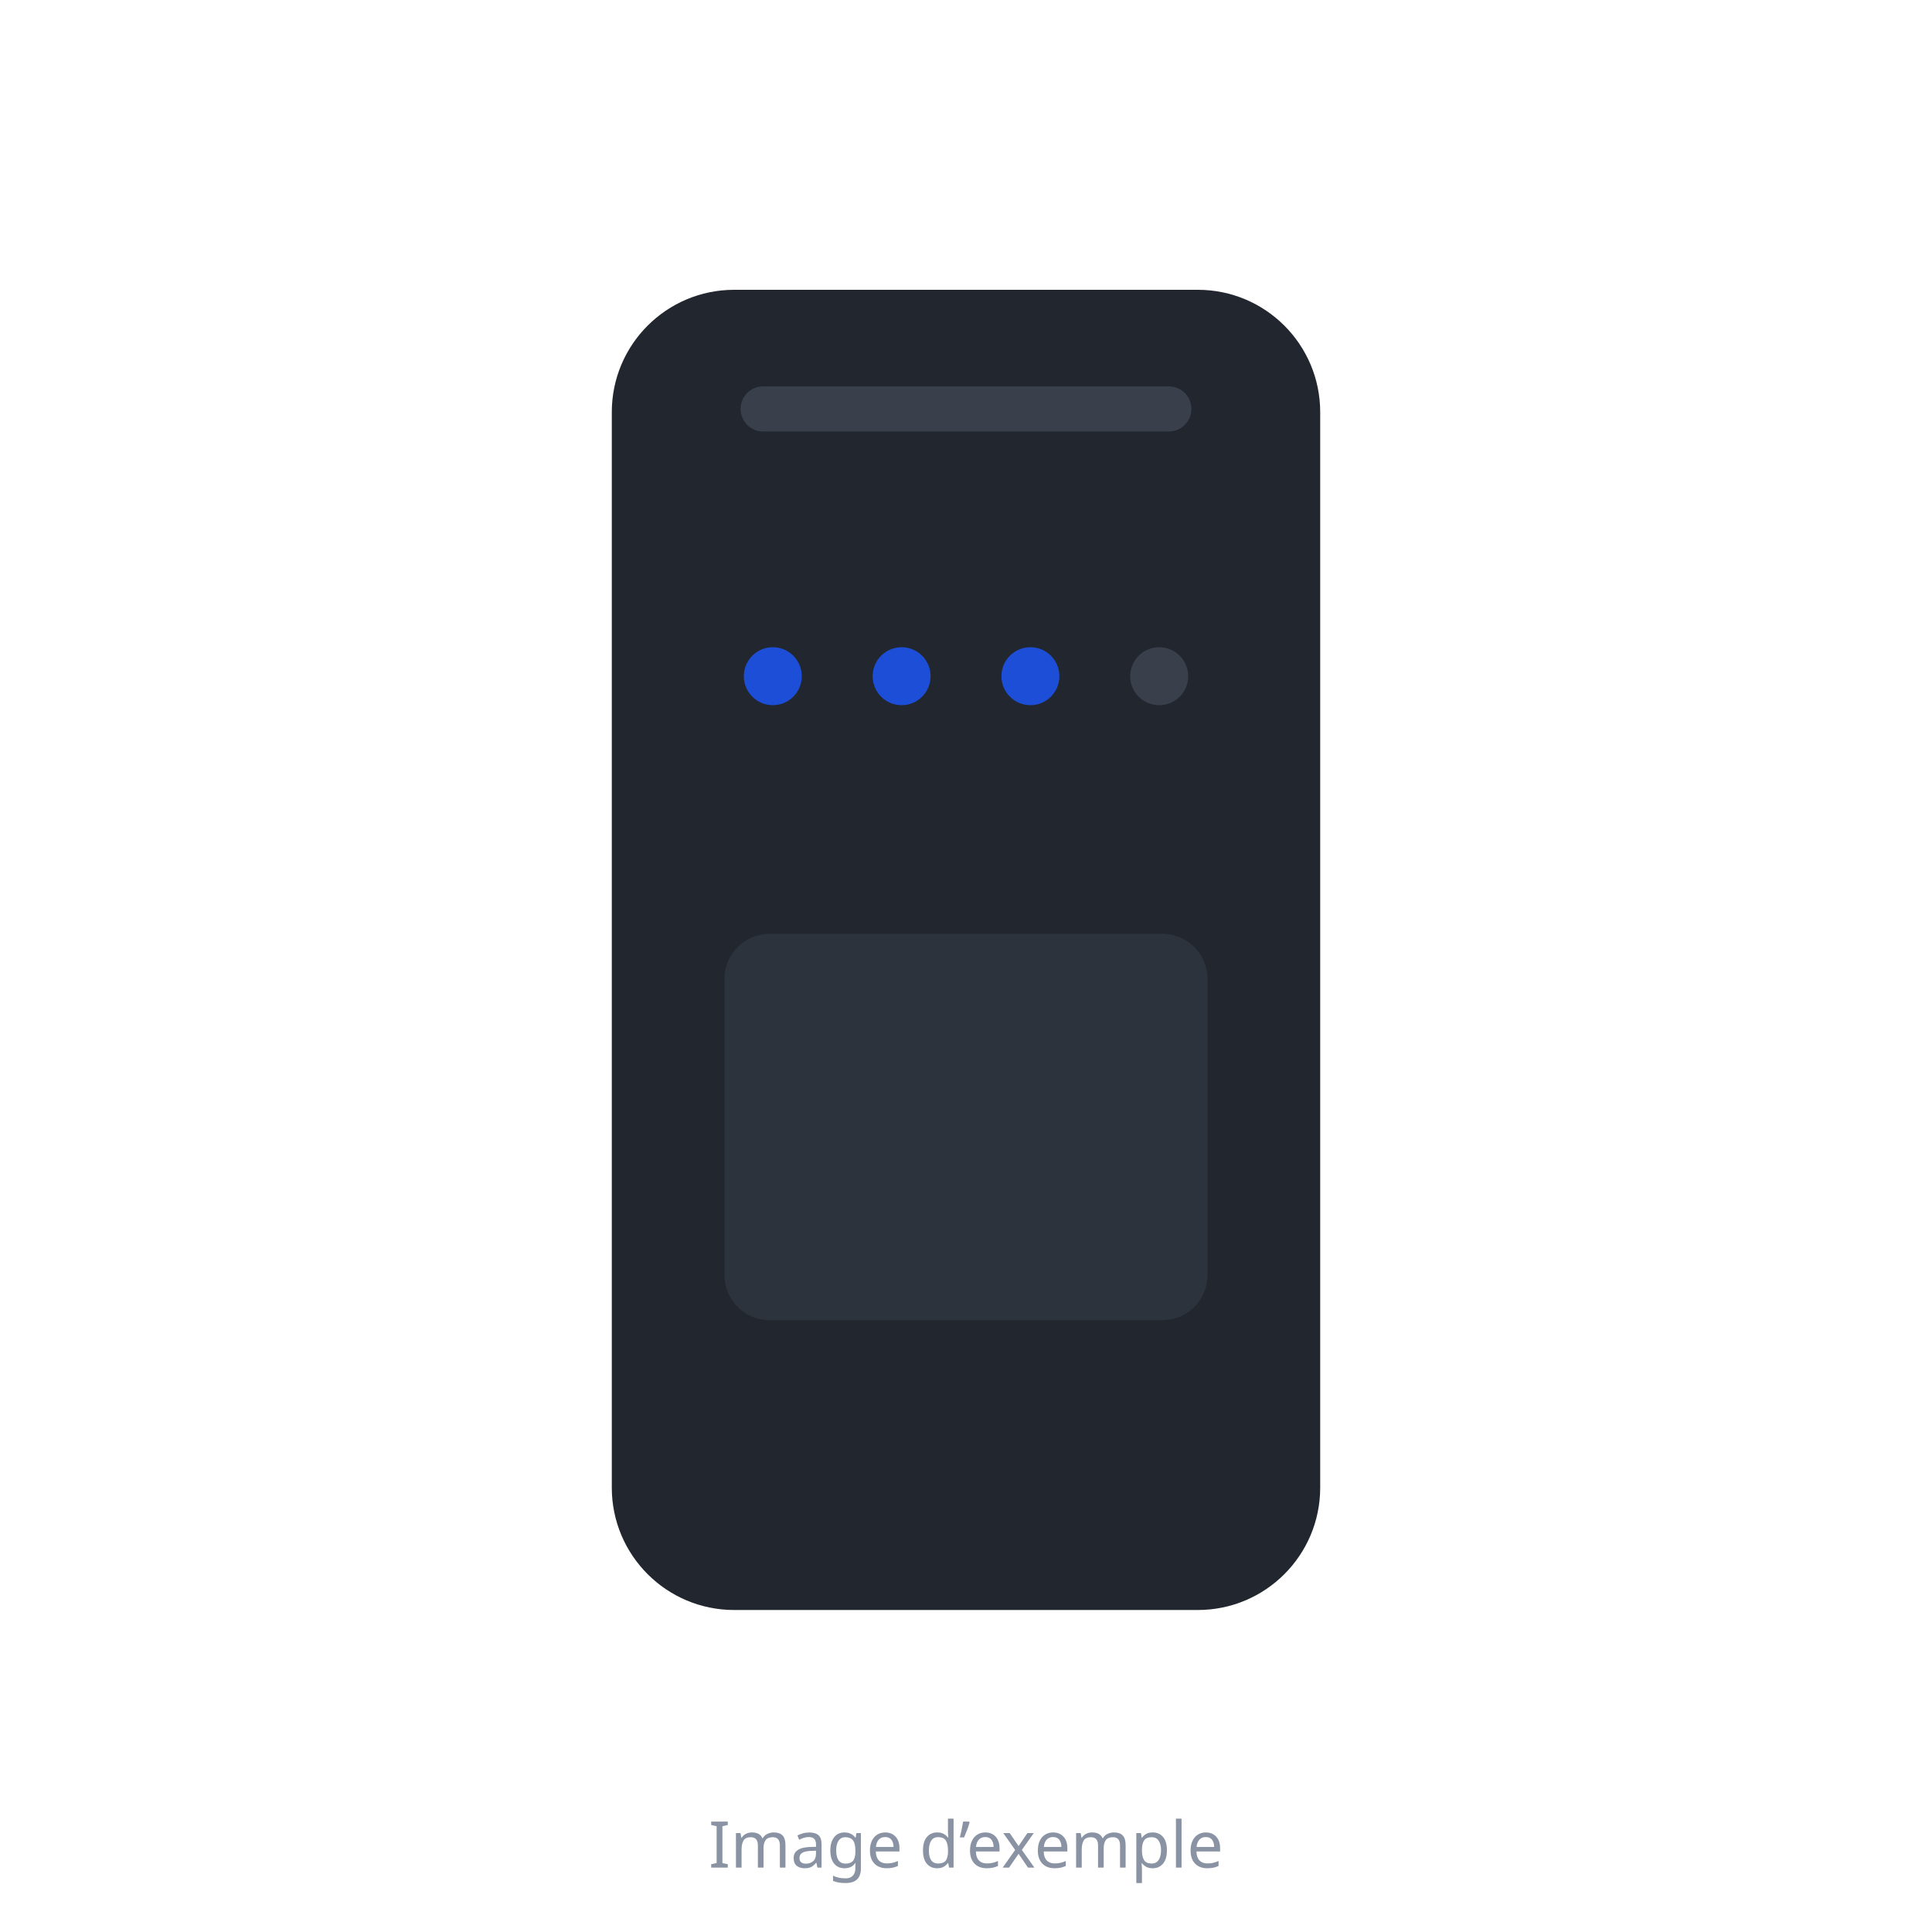
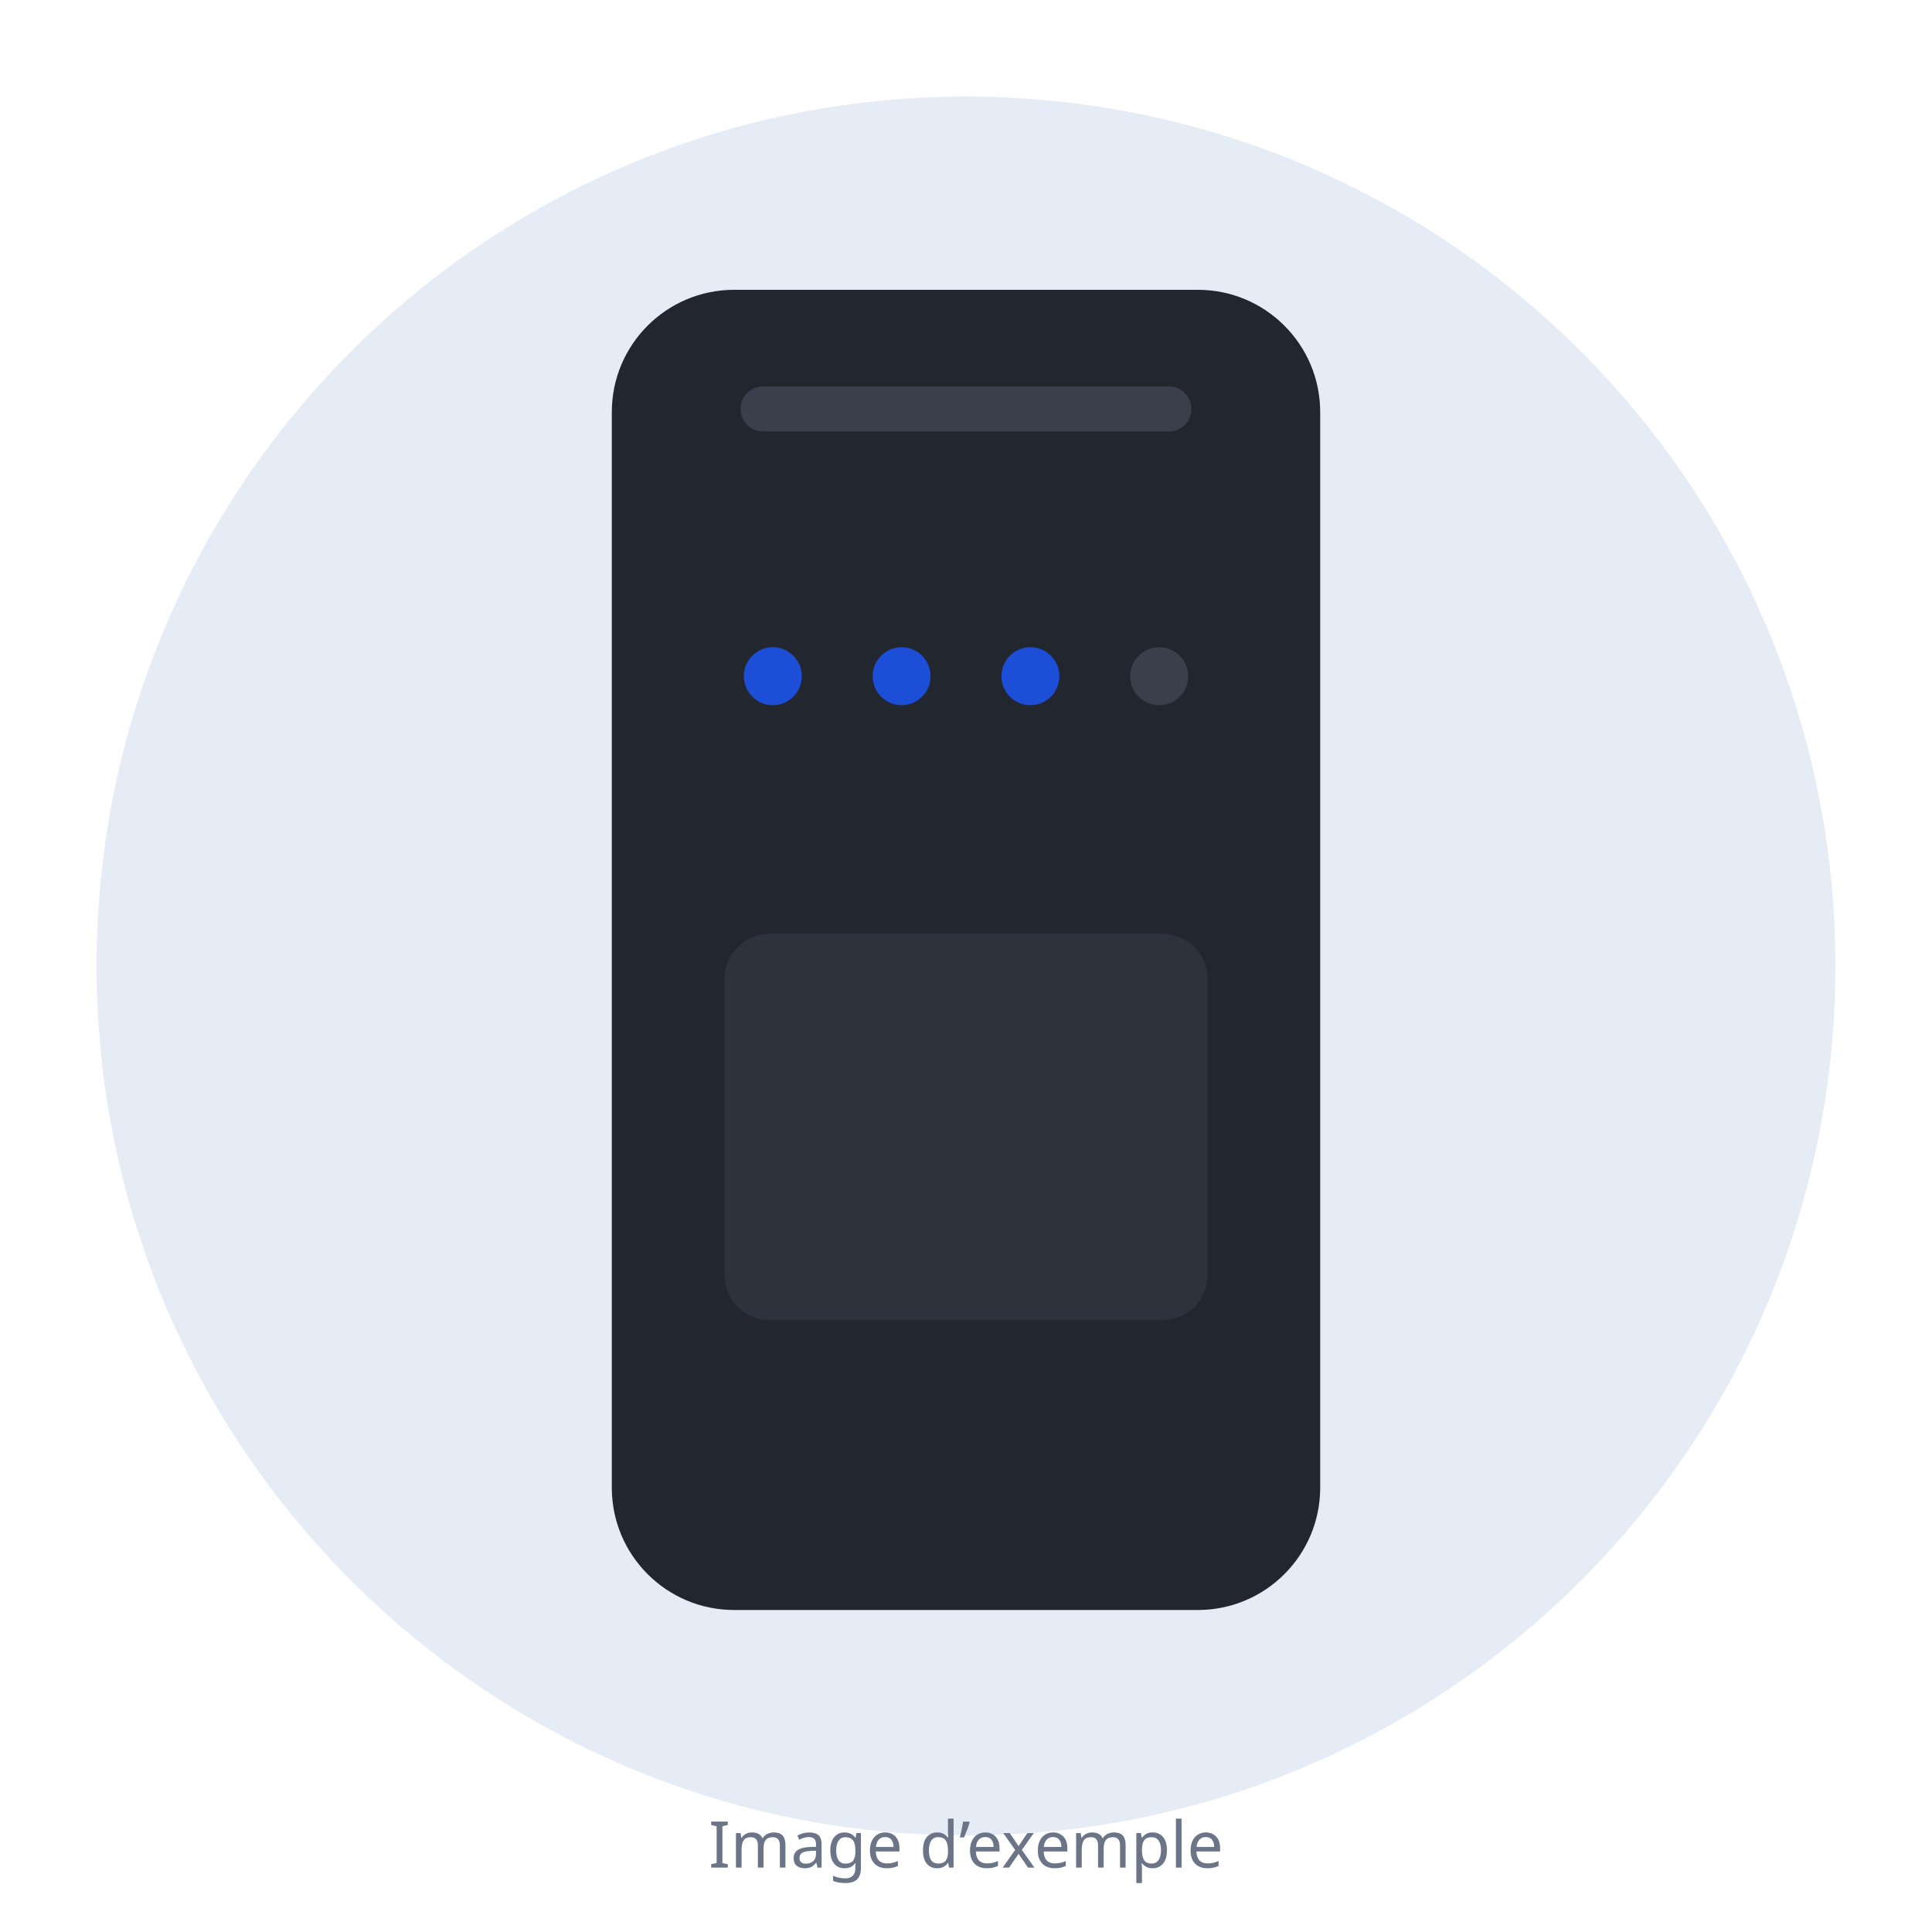
<svg xmlns="http://www.w3.org/2000/svg" viewBox="0 0 600 600" role="img" aria-label="Image d’exemple à remplacer">
+   <circle cx="300" cy="300" r="270" fill="#E6ECF6" />
  <rect x="190" y="90" width="220" height="410" rx="38" fill="#22262E" />
  <rect x="230" y="120" width="140" height="14" rx="7" fill="#3A404B" />
  <circle cx="240" cy="210" r="9" fill="#1D4ED8" />
  <circle cx="280" cy="210" r="9" fill="#1D4ED8" />
  <circle cx="320" cy="210" r="9" fill="#1D4ED8" />
  <circle cx="360" cy="210" r="9" fill="#3A404B" />
  <rect x="225" y="290" width="150" height="120" rx="14" fill="#2D333D" />
-   <text x="300" y="580" text-anchor="middle" font-family="sans-serif" font-size="20" fill="#8A93A3">Image d’exemple</text>
+   <text x="300" y="580" text-anchor="middle" font-family="sans-serif" font-size="20" fill="#6B7587">Image d’exemple</text>
</svg>
